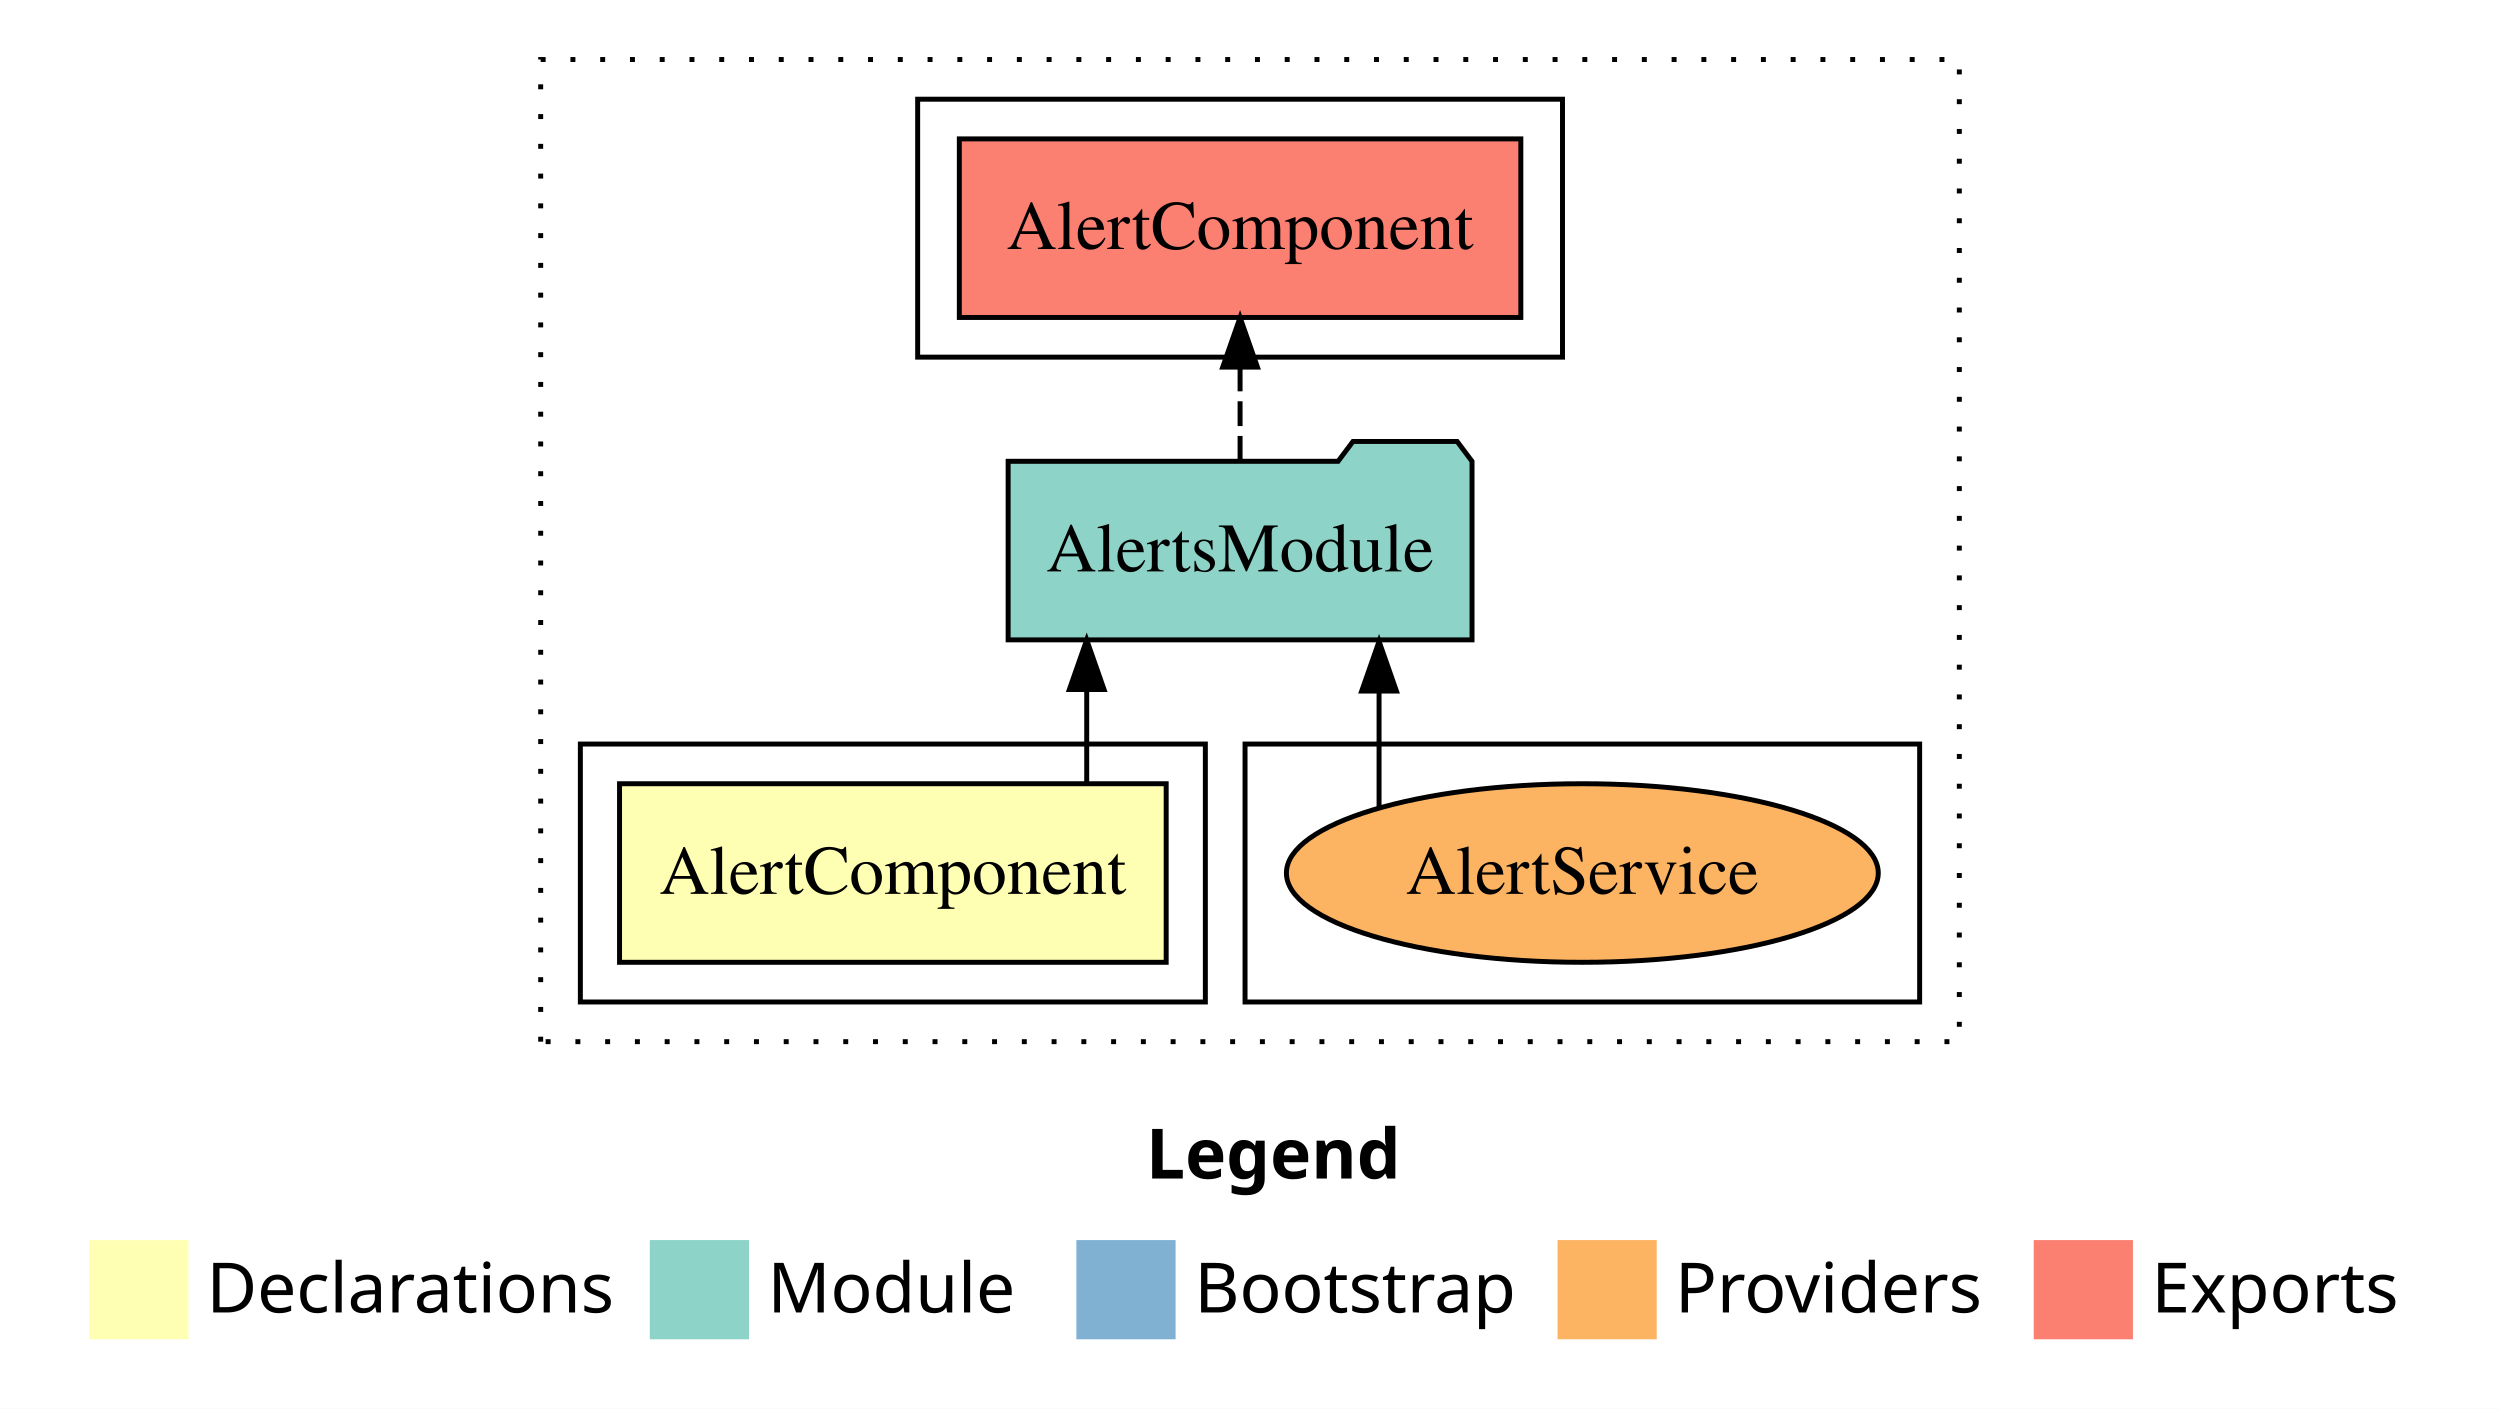
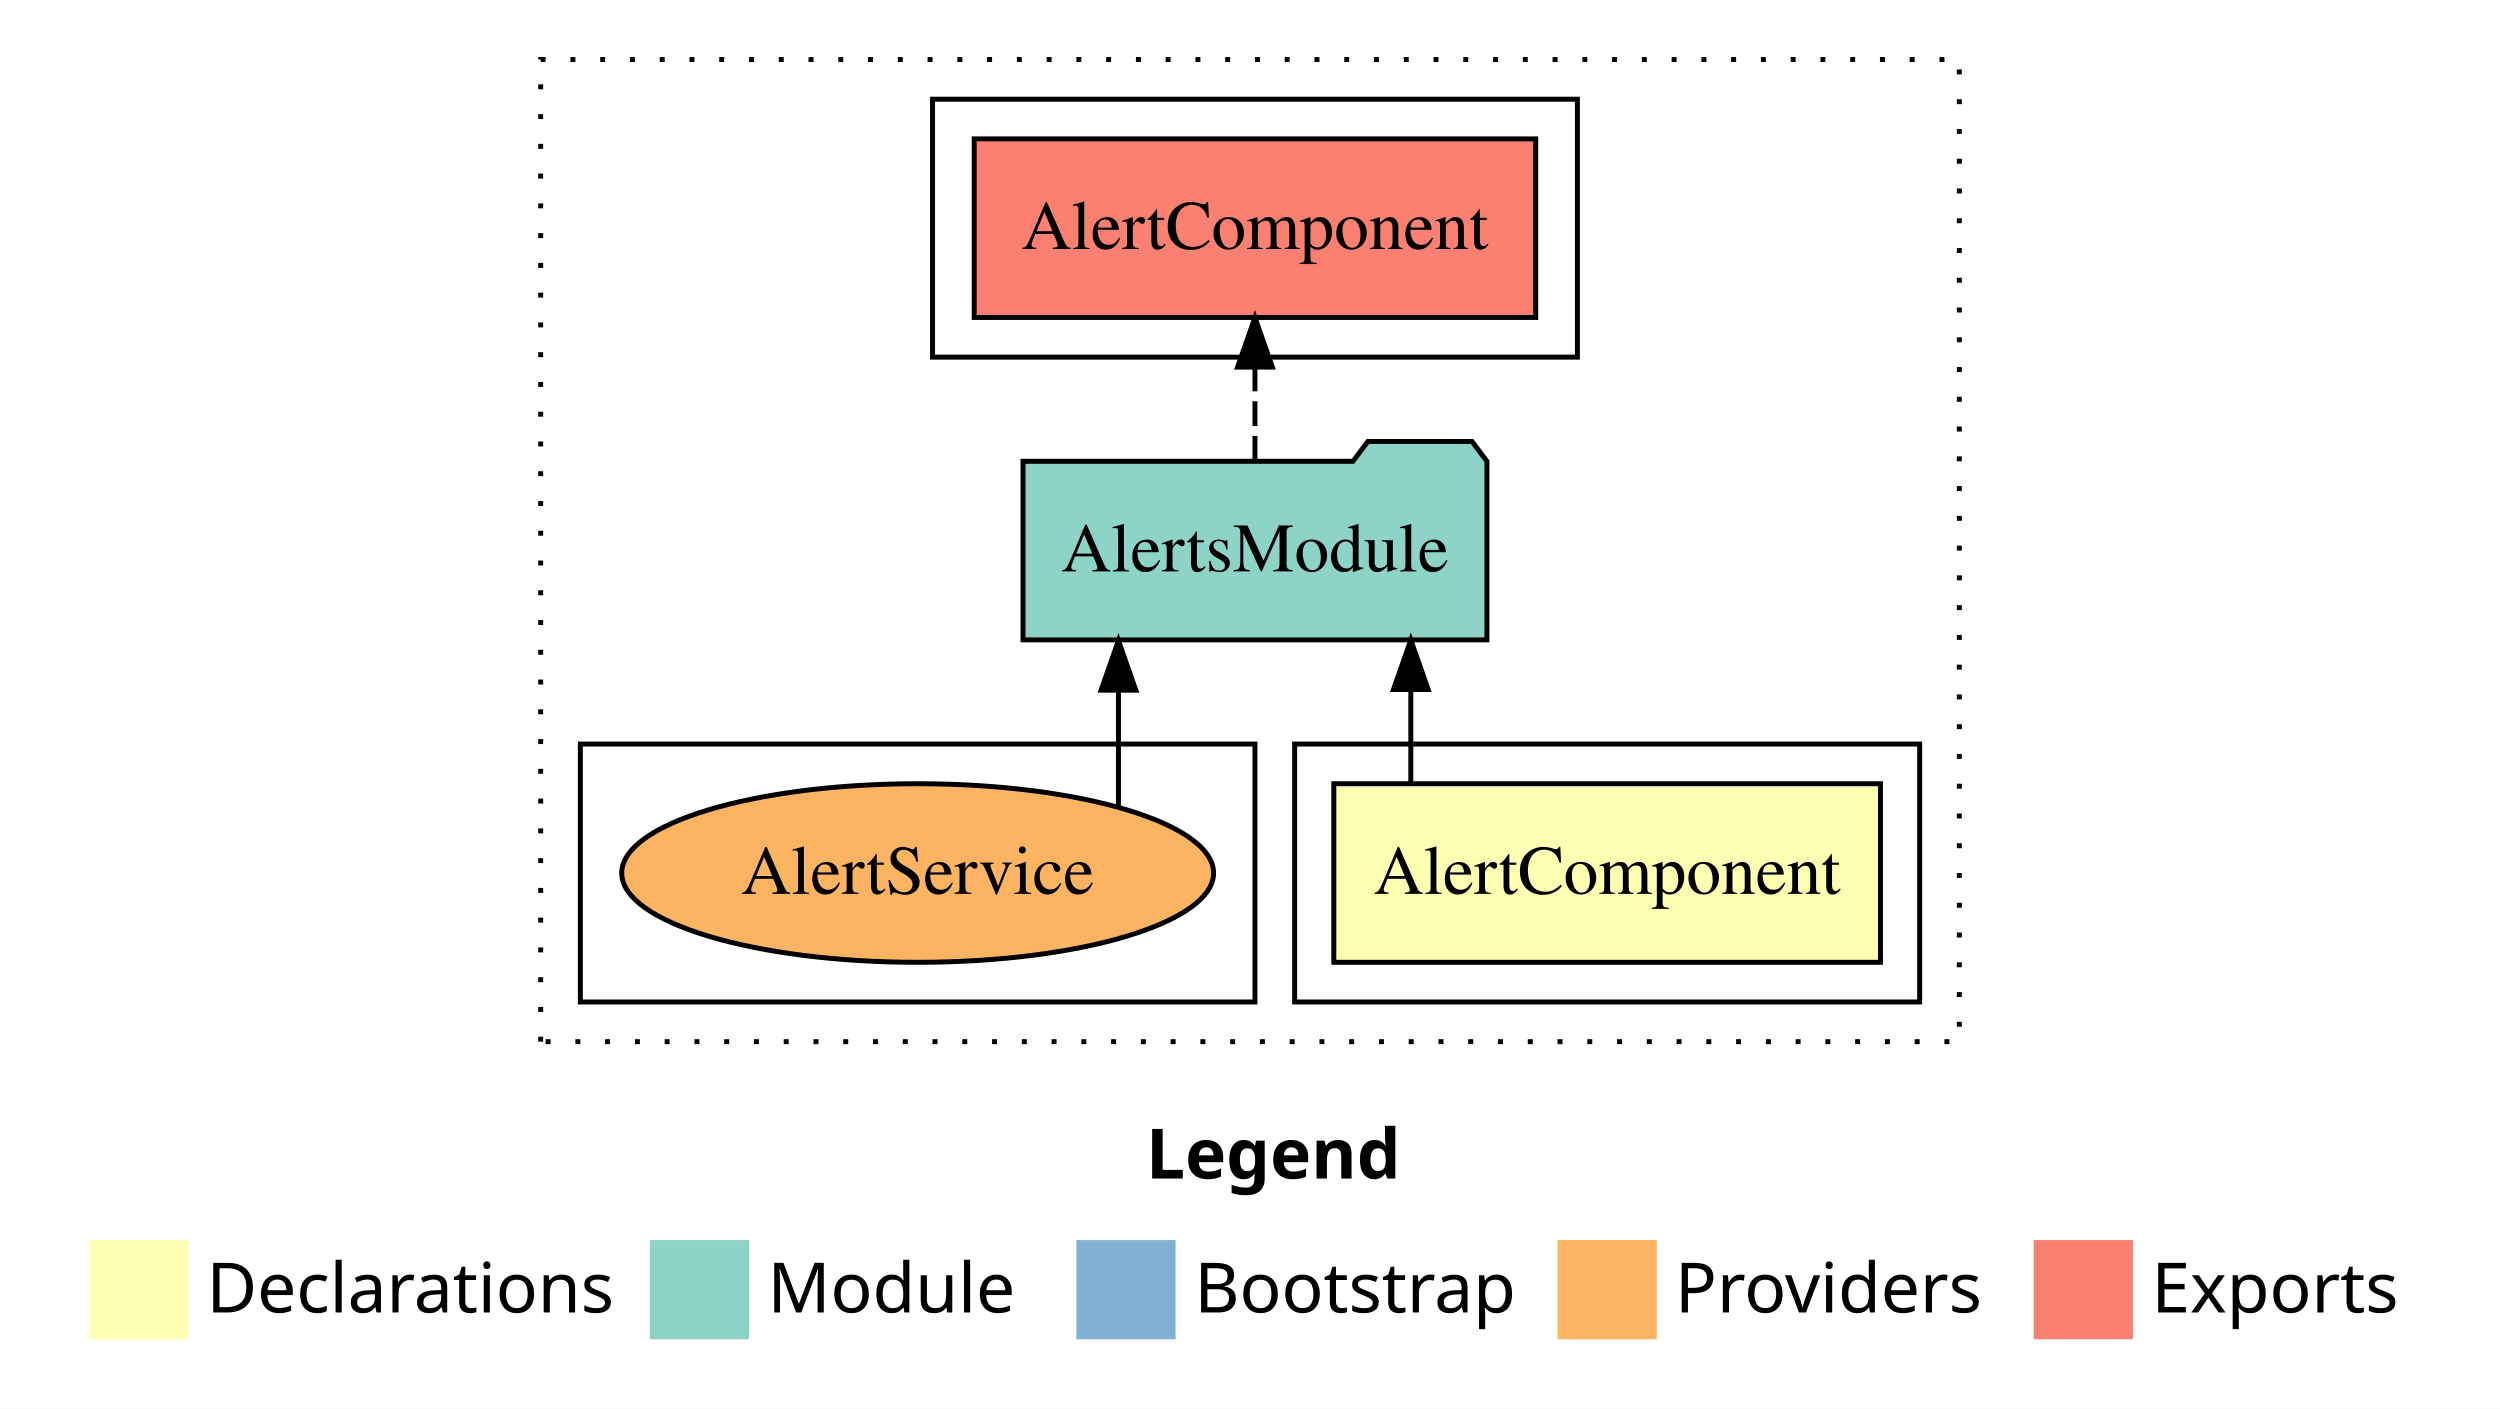
<svg xmlns="http://www.w3.org/2000/svg" width="504pt" height="284pt" viewBox="0.00 0.00 504.00 284.00">
  <g id="graph0" class="graph" transform="scale(1 1) rotate(0) translate(4 280)">
    <polygon fill="white" stroke="transparent" points="-4,4 -4,-280 500,-280 500,4 -4,4" />
    <text text-anchor="start" x="227.01" y="-42.4" font-family="sans-serif" font-weight="bold" font-size="14.00">Legend</text>
    <polygon fill="#ffffb3" stroke="transparent" points="14,-10 14,-30 34,-30 34,-10 14,-10" />
    <text text-anchor="start" x="37.63" y="-15.4" font-family="sans-serif" font-size="14.00">  Declarations</text>
    <polygon fill="#8dd3c7" stroke="transparent" points="127,-10 127,-30 147,-30 147,-10 127,-10" />
    <text text-anchor="start" x="150.73" y="-15.4" font-family="sans-serif" font-size="14.00">  Module</text>
    <polygon fill="#80b1d3" stroke="transparent" points="213,-10 213,-30 233,-30 233,-10 213,-10" />
    <text text-anchor="start" x="236.78" y="-15.4" font-family="sans-serif" font-size="14.00">  Bootstrap</text>
    <polygon fill="#fdb462" stroke="transparent" points="310,-10 310,-30 330,-30 330,-10 310,-10" />
    <text text-anchor="start" x="333.67" y="-15.4" font-family="sans-serif" font-size="14.00">  Providers</text>
    <polygon fill="#fb8072" stroke="transparent" points="406,-10 406,-30 426,-30 426,-10 406,-10" />
    <text text-anchor="start" x="429.73" y="-15.4" font-family="sans-serif" font-size="14.00">  Exports</text>
    <g id="clust1" class="cluster">
      <polygon fill="none" stroke="black" stroke-dasharray="1,5" points="105,-70 105,-268 391,-268 391,-70 105,-70" />
    </g>
-     <g id="clust7" class="cluster">
-       <polygon fill="none" stroke="black" points="247,-78 247,-130 383,-130 383,-78 247,-78" />
-     </g>
    <g id="clust2" class="cluster">
-       <polygon fill="none" stroke="black" points="113,-78 113,-130 239,-130 239,-78 113,-78" />
+       <polygon fill="none" stroke="black" points="257,-78 257,-130 383,-130 383,-78 257,-78" />
    </g>
    <g id="clust5" class="cluster">
-       <polygon fill="none" stroke="black" points="181,-208 181,-260 311,-260 311,-208 181,-208" />
+       <polygon fill="none" stroke="black" points="184,-208 184,-260 314,-260 314,-208 184,-208" />
+     </g>
+     <g id="clust7" class="cluster">
+       <polygon fill="none" stroke="black" points="113,-78 113,-130 249,-130 249,-78 113,-78" />
    </g>
    <g id="node1" class="node">
-       <polygon fill="#ffffb3" stroke="black" points="231.1,-122 120.9,-122 120.9,-86 231.1,-86 231.1,-122" />
-       <text text-anchor="middle" x="176" y="-99.8" font-family="Times,serif" font-size="14.00">AlertComponent</text>
+       <polygon fill="#ffffb3" stroke="black" points="375.1,-122 264.9,-122 264.9,-86 375.1,-86 375.1,-122" />
+       <text text-anchor="middle" x="320" y="-99.8" font-family="Times,serif" font-size="14.00">AlertComponent</text>
    </g>
    <g id="node2" class="node">
-       <polygon fill="#8dd3c7" stroke="black" points="292.76,-187 289.76,-191 268.76,-191 265.76,-187 199.24,-187 199.24,-151 292.76,-151 292.76,-187" />
-       <text text-anchor="middle" x="246" y="-164.8" font-family="Times,serif" font-size="14.00">AlertsModule</text>
+       <polygon fill="#8dd3c7" stroke="black" points="295.76,-187 292.76,-191 271.76,-191 268.76,-187 202.24,-187 202.24,-151 295.76,-151 295.76,-187" />
+       <text text-anchor="middle" x="249" y="-164.8" font-family="Times,serif" font-size="14.00">AlertsModule</text>
    </g>
    <g id="edge1" class="edge">
-       <path fill="none" stroke="black" d="M215.08,-122.11C215.08,-122.11 215.08,-140.99 215.08,-140.99" />
-       <polygon fill="black" stroke="black" points="211.58,-140.99 215.08,-150.99 218.58,-140.99 211.58,-140.99" />
+       <path fill="none" stroke="black" d="M280.42,-122.11C280.42,-122.11 280.42,-140.99 280.42,-140.99" />
+       <polygon fill="black" stroke="black" points="276.92,-140.99 280.42,-150.99 283.92,-140.99 276.92,-140.99" />
    </g>
    <g id="node3" class="node">
-       <polygon fill="#fb8072" stroke="black" points="302.6,-252 189.4,-252 189.4,-216 302.6,-216 302.6,-252" />
-       <text text-anchor="middle" x="246" y="-229.8" font-family="Times,serif" font-size="14.00">AlertComponent </text>
+       <polygon fill="#fb8072" stroke="black" points="305.6,-252 192.4,-252 192.4,-216 305.6,-216 305.6,-252" />
+       <text text-anchor="middle" x="249" y="-229.8" font-family="Times,serif" font-size="14.00">AlertComponent </text>
    </g>
    <g id="edge2" class="edge">
-       <path fill="none" stroke="black" stroke-dasharray="5,2" d="M246,-187.11C246,-187.11 246,-205.99 246,-205.99" />
-       <polygon fill="black" stroke="black" points="242.5,-205.99 246,-215.99 249.5,-205.99 242.5,-205.99" />
+       <path fill="none" stroke="black" stroke-dasharray="5,2" d="M249,-187.11C249,-187.11 249,-205.99 249,-205.99" />
+       <polygon fill="black" stroke="black" points="245.5,-205.99 249,-215.99 252.5,-205.99 245.5,-205.99" />
    </g>
    <g id="node4" class="node">
-       <ellipse fill="#fdb462" stroke="black" cx="315" cy="-104" rx="59.66" ry="18" />
-       <text text-anchor="middle" x="315" y="-99.8" font-family="Times,serif" font-size="14.00">AlertService</text>
+       <ellipse fill="#fdb462" stroke="black" cx="181" cy="-104" rx="59.66" ry="18" />
+       <text text-anchor="middle" x="181" y="-99.8" font-family="Times,serif" font-size="14.00">AlertService</text>
    </g>
    <g id="edge3" class="edge">
-       <path fill="none" stroke="black" d="M274.02,-117.15C274.02,-117.15 274.02,-140.69 274.02,-140.69" />
-       <polygon fill="black" stroke="black" points="270.52,-140.69 274.02,-150.69 277.52,-140.69 270.52,-140.69" />
+       <path fill="none" stroke="black" d="M221.48,-117.47C221.48,-117.47 221.48,-140.86 221.48,-140.86" />
+       <polygon fill="black" stroke="black" points="217.98,-140.86 221.48,-150.86 224.98,-140.86 217.98,-140.86" />
    </g>
  </g>
</svg>
